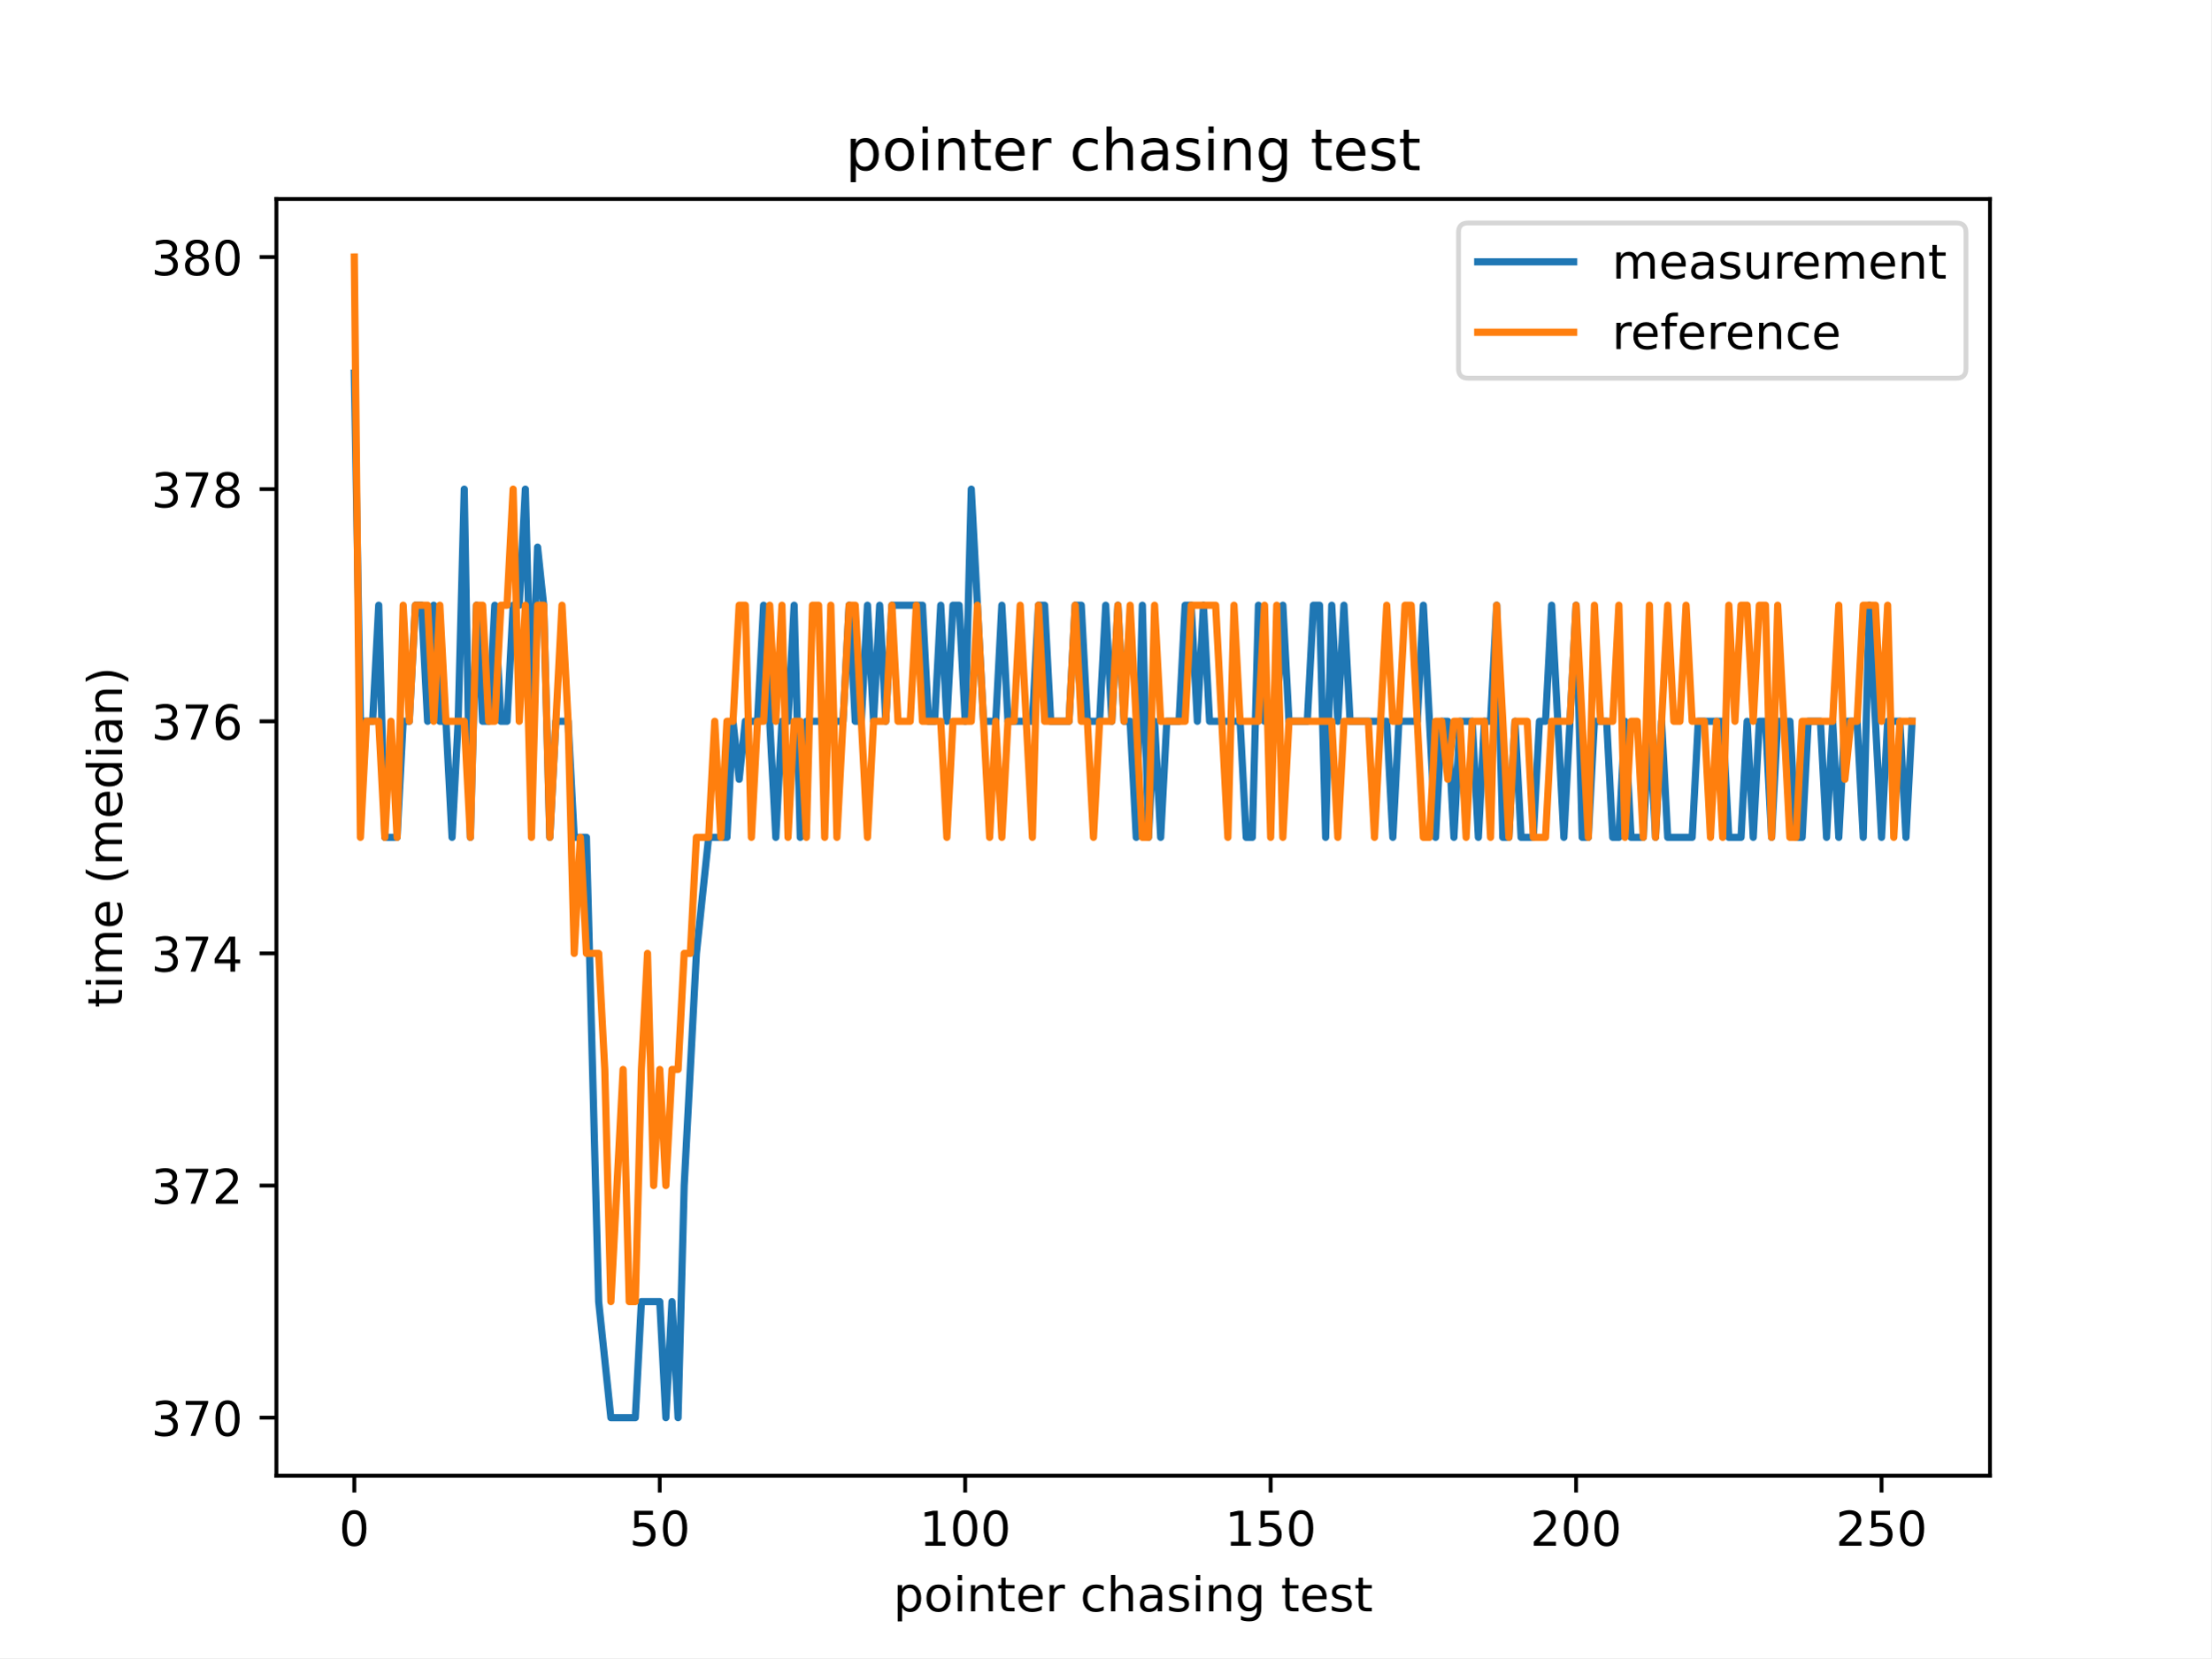
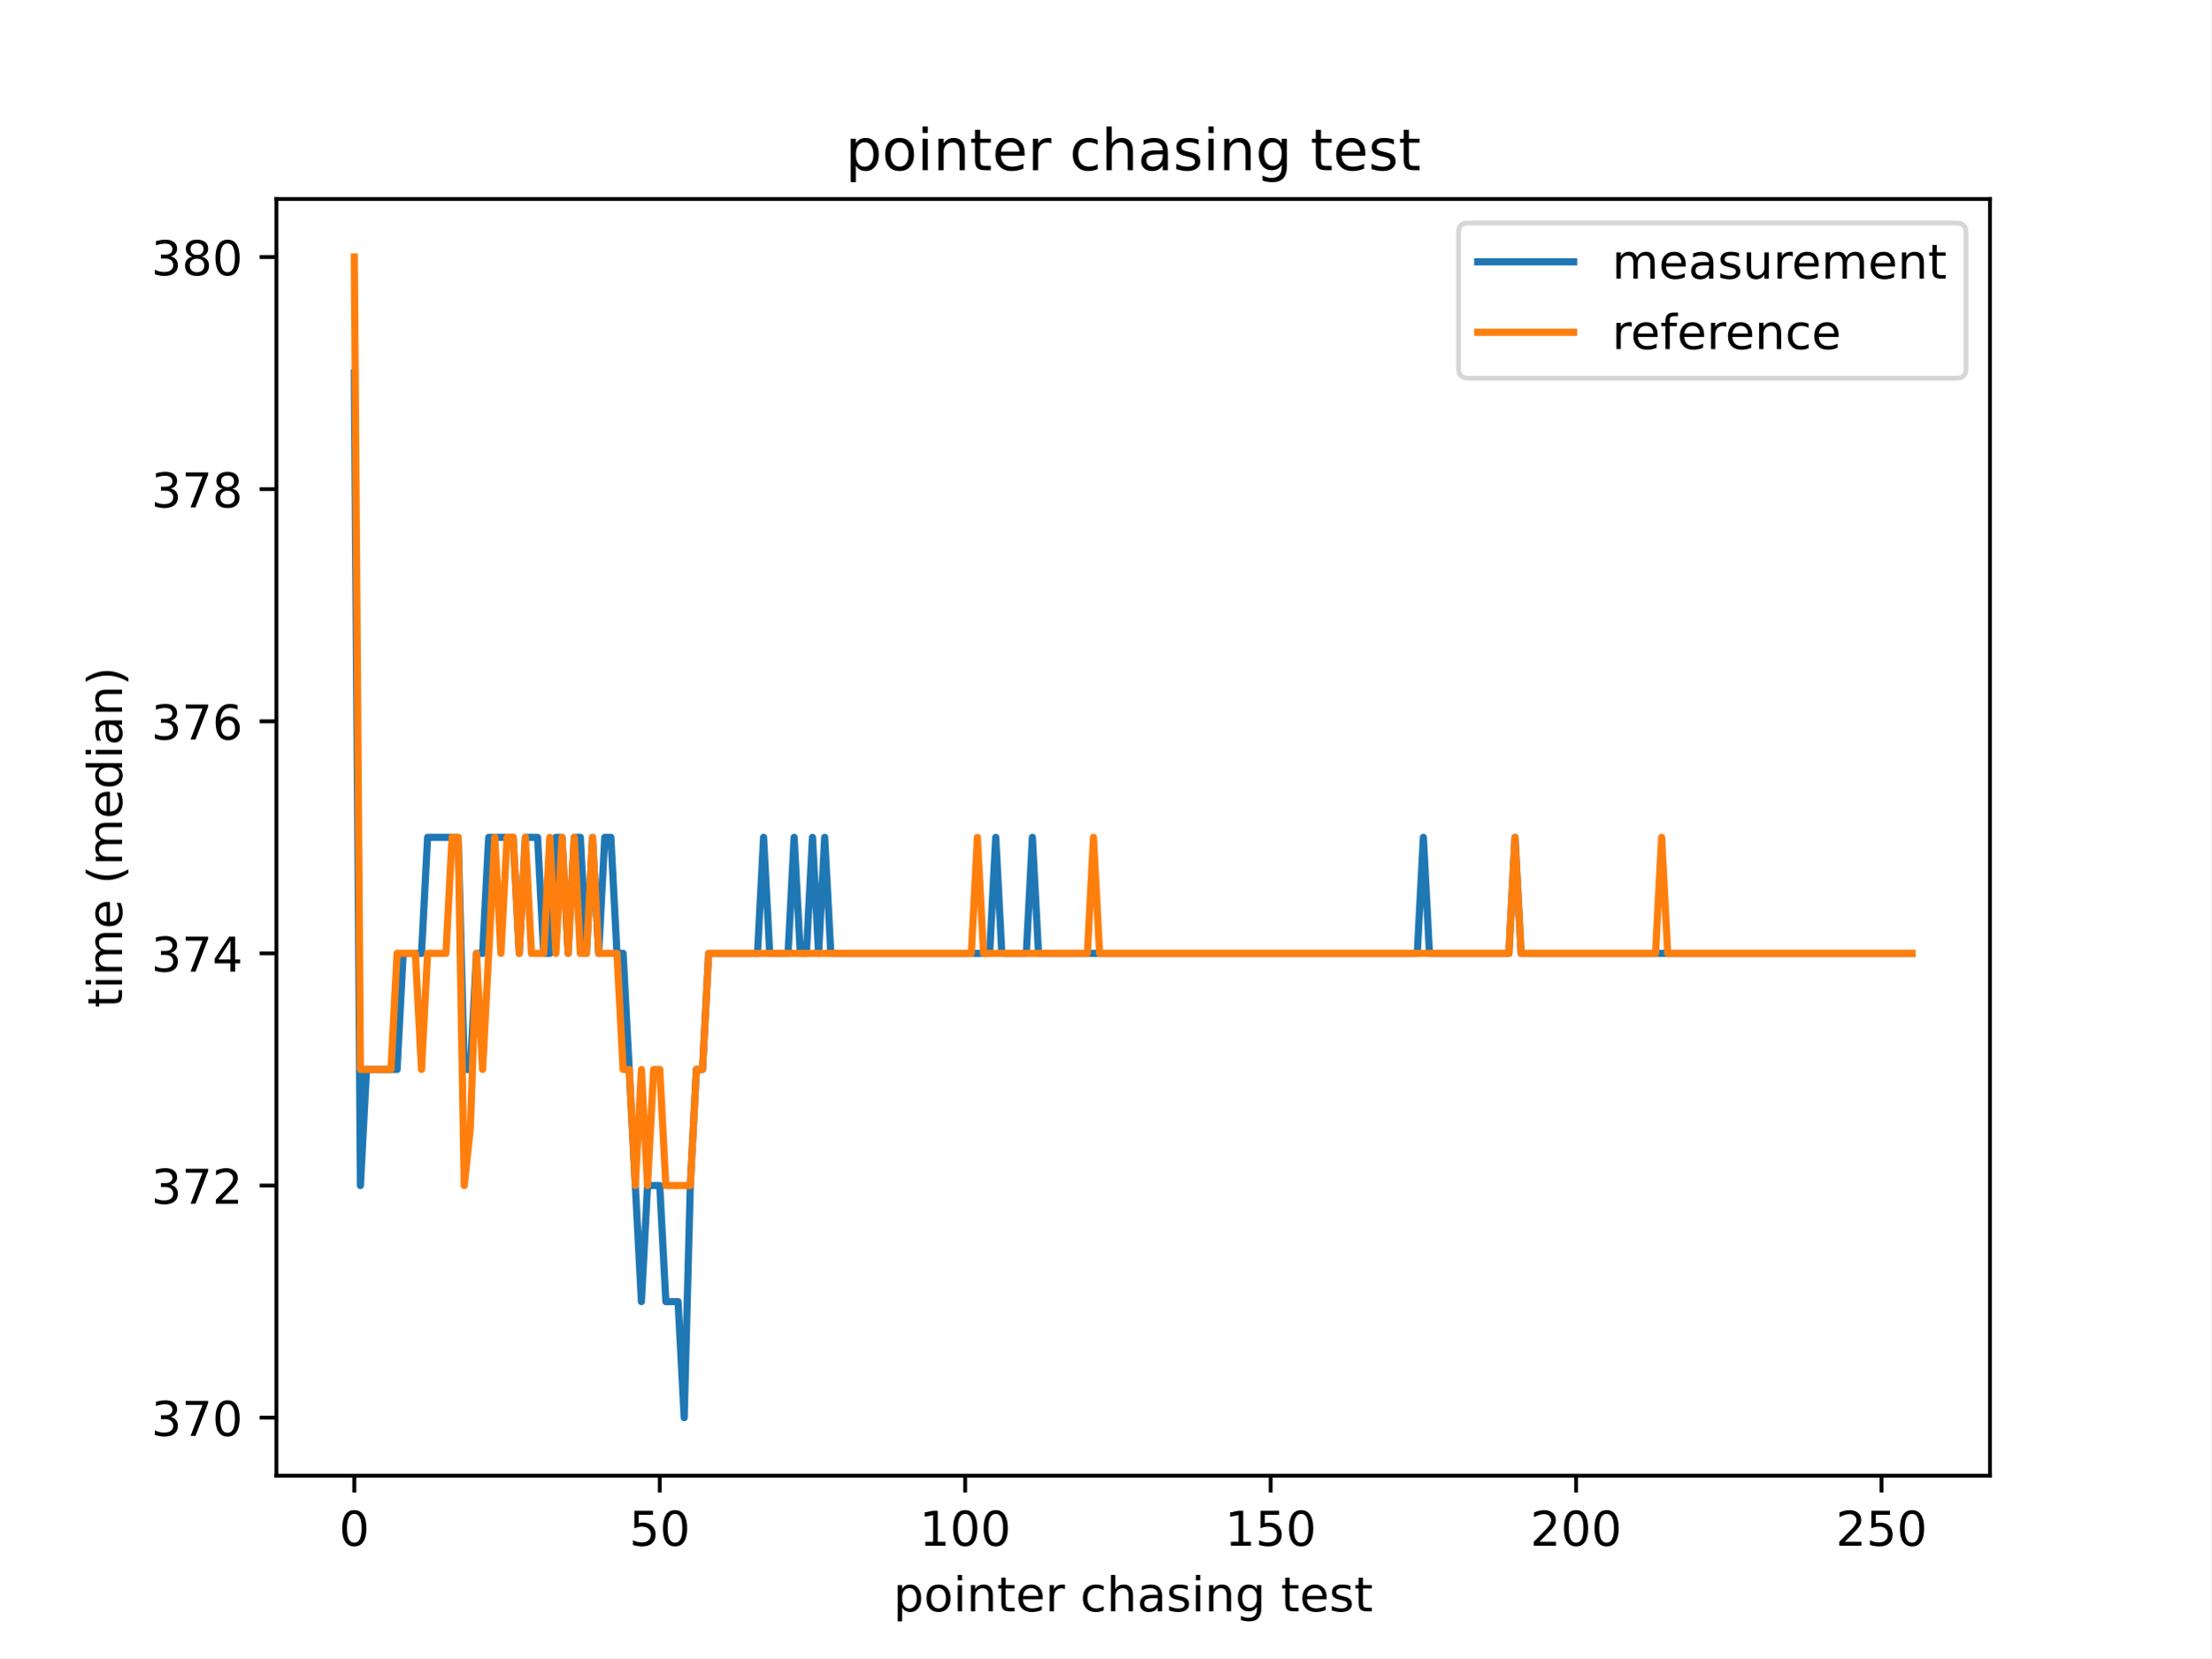
<svg xmlns="http://www.w3.org/2000/svg" xmlns:xlink="http://www.w3.org/1999/xlink" width="460.8pt" height="345.6pt" viewBox="0 0 460.8 345.6" version="1.1">
  <defs>
    <style type="text/css">*{stroke-linejoin: round; stroke-linecap: butt}</style>
  </defs>
  <g id="figure_1">
    <g id="patch_1">
      <path d="M 0 345.6  L 460.8 345.6  L 460.8 0  L 0 0  z " style="fill: #ffffff" />
    </g>
    <g id="axes_1">
      <g id="patch_2">
        <path d="M 57.6 307.584  L 414.72 307.584  L 414.72 41.472  L 57.6 41.472  z " style="fill: #ffffff" />
      </g>
      <g id="matplotlib.axis_1">
        <g id="xtick_1">
          <g id="line2d_1">
            <defs>
-               <path id="m8e07cf682b" d="M 0 0  L 0 3.5  " style="stroke: #000000; stroke-width: 0.8" />
-             </defs>
-             <g>
-               <use xlink:href="#m8e07cf682b" x="73.833" y="307.584" style="stroke: #000000; stroke-width: 0.8" />
+               <path id="m2a3d30740a" d="M 0 0  L 0 3.5  " style="stroke: #000000; stroke-width: 0.8" />
+             </defs>
+             <g>
+               <use xlink:href="#m2a3d30740a" x="73.833" y="307.584" style="stroke: #000000; stroke-width: 0.8" />
            </g>
          </g>
          <g id="text_1">
            <g transform="translate(70.65148 322.1824) scale(0.1 -0.1)">
              <defs>
                <path id="DejaVuSans-30" d="M 2034 4250  Q 1547 4250 1301 3770  Q 1056 3291 1056 2328  Q 1056 1369 1301 889  Q 1547 409 2034 409  Q 2525 409 2770 889  Q 3016 1369 3016 2328  Q 3016 3291 2770 3770  Q 2525 4250 2034 4250  z M 2034 4750  Q 2819 4750 3233 4129  Q 3647 3509 3647 2328  Q 3647 1150 3233 529  Q 2819 -91 2034 -91  Q 1250 -91 836 529  Q 422 1150 422 2328  Q 422 3509 836 4129  Q 1250 4750 2034 4750  z " transform="scale(0.015625)" />
              </defs>
              <use xlink:href="#DejaVuSans-30" />
            </g>
          </g>
        </g>
        <g id="xtick_2">
          <g id="line2d_2">
            <g>
-               <use xlink:href="#m8e07cf682b" x="137.49" y="307.584" style="stroke: #000000; stroke-width: 0.8" />
+               <use xlink:href="#m2a3d30740a" x="137.49" y="307.584" style="stroke: #000000; stroke-width: 0.8" />
            </g>
          </g>
          <g id="text_2">
            <g transform="translate(131.128 322.1824) scale(0.1 -0.1)">
              <defs>
                <path id="DejaVuSans-35" d="M 691 4666  L 3169 4666  L 3169 4134  L 1269 4134  L 1269 2991  Q 1406 3038 1543 3061  Q 1681 3084 1819 3084  Q 2600 3084 3056 2656  Q 3513 2228 3513 1497  Q 3513 744 3044 326  Q 2575 -91 1722 -91  Q 1428 -91 1123 -41  Q 819 9 494 109  L 494 744  Q 775 591 1075 516  Q 1375 441 1709 441  Q 2250 441 2565 725  Q 2881 1009 2881 1497  Q 2881 1984 2565 2268  Q 2250 2553 1709 2553  Q 1456 2553 1204 2497  Q 953 2441 691 2322  L 691 4666  z " transform="scale(0.015625)" />
              </defs>
              <use xlink:href="#DejaVuSans-35" />
              <use xlink:href="#DejaVuSans-30" x="63.623" />
            </g>
          </g>
        </g>
        <g id="xtick_3">
          <g id="line2d_3">
            <g>
-               <use xlink:href="#m8e07cf682b" x="201.148" y="307.584" style="stroke: #000000; stroke-width: 0.8" />
+               <use xlink:href="#m2a3d30740a" x="201.148" y="307.584" style="stroke: #000000; stroke-width: 0.8" />
            </g>
          </g>
          <g id="text_3">
            <g transform="translate(191.6045 322.1824) scale(0.1 -0.1)">
              <defs>
                <path id="DejaVuSans-31" d="M 794 531  L 1825 531  L 1825 4091  L 703 3866  L 703 4441  L 1819 4666  L 2450 4666  L 2450 531  L 3481 531  L 3481 0  L 794 0  L 794 531  z " transform="scale(0.015625)" />
              </defs>
              <use xlink:href="#DejaVuSans-31" />
              <use xlink:href="#DejaVuSans-30" x="63.623" />
              <use xlink:href="#DejaVuSans-30" x="127.246" />
            </g>
          </g>
        </g>
        <g id="xtick_4">
          <g id="line2d_4">
            <g>
-               <use xlink:href="#m8e07cf682b" x="264.806" y="307.584" style="stroke: #000000; stroke-width: 0.8" />
+               <use xlink:href="#m2a3d30740a" x="264.806" y="307.584" style="stroke: #000000; stroke-width: 0.8" />
            </g>
          </g>
          <g id="text_4">
            <g transform="translate(255.2622 322.1824) scale(0.1 -0.1)">
              <use xlink:href="#DejaVuSans-31" />
              <use xlink:href="#DejaVuSans-35" x="63.623" />
              <use xlink:href="#DejaVuSans-30" x="127.246" />
            </g>
          </g>
        </g>
        <g id="xtick_5">
          <g id="line2d_5">
            <g>
-               <use xlink:href="#m8e07cf682b" x="328.464" y="307.584" style="stroke: #000000; stroke-width: 0.8" />
+               <use xlink:href="#m2a3d30740a" x="328.464" y="307.584" style="stroke: #000000; stroke-width: 0.8" />
            </g>
          </g>
          <g id="text_5">
            <g transform="translate(318.92 322.1824) scale(0.1 -0.1)">
              <defs>
                <path id="DejaVuSans-32" d="M 1228 531  L 3431 531  L 3431 0  L 469 0  L 469 531  Q 828 903 1448 1529  Q 2069 2156 2228 2338  Q 2531 2678 2651 2914  Q 2772 3150 2772 3378  Q 2772 3750 2511 3984  Q 2250 4219 1831 4219  Q 1534 4219 1204 4116  Q 875 4013 500 3803  L 500 4441  Q 881 4594 1212 4672  Q 1544 4750 1819 4750  Q 2544 4750 2975 4387  Q 3406 4025 3406 3419  Q 3406 3131 3298 2873  Q 3191 2616 2906 2266  Q 2828 2175 2409 1742  Q 1991 1309 1228 531  z " transform="scale(0.015625)" />
              </defs>
              <use xlink:href="#DejaVuSans-32" />
              <use xlink:href="#DejaVuSans-30" x="63.623" />
              <use xlink:href="#DejaVuSans-30" x="127.246" />
            </g>
          </g>
        </g>
        <g id="xtick_6">
          <g id="line2d_6">
            <g>
-               <use xlink:href="#m8e07cf682b" x="392.121" y="307.584" style="stroke: #000000; stroke-width: 0.8" />
+               <use xlink:href="#m2a3d30740a" x="392.121" y="307.584" style="stroke: #000000; stroke-width: 0.8" />
            </g>
          </g>
          <g id="text_6">
            <g transform="translate(382.5777 322.1824) scale(0.1 -0.1)">
              <use xlink:href="#DejaVuSans-32" />
              <use xlink:href="#DejaVuSans-35" x="63.623" />
              <use xlink:href="#DejaVuSans-30" x="127.246" />
            </g>
          </g>
        </g>
        <g id="text_7">
          <g transform="translate(186.178 335.8606) scale(0.1 -0.1)">
            <defs>
              <path id="DejaVuSans-70" d="M 1159 525  L 1159 -1331  L 581 -1331  L 581 3500  L 1159 3500  L 1159 2969  Q 1341 3281 1617 3432  Q 1894 3584 2278 3584  Q 2916 3584 3314 3078  Q 3713 2572 3713 1747  Q 3713 922 3314 415  Q 2916 -91 2278 -91  Q 1894 -91 1617 61  Q 1341 213 1159 525  z M 3116 1747  Q 3116 2381 2855 2742  Q 2594 3103 2138 3103  Q 1681 3103 1420 2742  Q 1159 2381 1159 1747  Q 1159 1113 1420 752  Q 1681 391 2138 391  Q 2594 391 2855 752  Q 3116 1113 3116 1747  z " transform="scale(0.015625)" />
              <path id="DejaVuSans-6f" d="M 1959 3097  Q 1497 3097 1228 2736  Q 959 2375 959 1747  Q 959 1119 1226 758  Q 1494 397 1959 397  Q 2419 397 2687 759  Q 2956 1122 2956 1747  Q 2956 2369 2687 2733  Q 2419 3097 1959 3097  z M 1959 3584  Q 2709 3584 3137 3096  Q 3566 2609 3566 1747  Q 3566 888 3137 398  Q 2709 -91 1959 -91  Q 1206 -91 779 398  Q 353 888 353 1747  Q 353 2609 779 3096  Q 1206 3584 1959 3584  z " transform="scale(0.015625)" />
              <path id="DejaVuSans-69" d="M 603 3500  L 1178 3500  L 1178 0  L 603 0  L 603 3500  z M 603 4863  L 1178 4863  L 1178 4134  L 603 4134  L 603 4863  z " transform="scale(0.015625)" />
              <path id="DejaVuSans-6e" d="M 3513 2113  L 3513 0  L 2938 0  L 2938 2094  Q 2938 2591 2744 2837  Q 2550 3084 2163 3084  Q 1697 3084 1428 2787  Q 1159 2491 1159 1978  L 1159 0  L 581 0  L 581 3500  L 1159 3500  L 1159 2956  Q 1366 3272 1645 3428  Q 1925 3584 2291 3584  Q 2894 3584 3203 3211  Q 3513 2838 3513 2113  z " transform="scale(0.015625)" />
              <path id="DejaVuSans-74" d="M 1172 4494  L 1172 3500  L 2356 3500  L 2356 3053  L 1172 3053  L 1172 1153  Q 1172 725 1289 603  Q 1406 481 1766 481  L 2356 481  L 2356 0  L 1766 0  Q 1100 0 847 248  Q 594 497 594 1153  L 594 3053  L 172 3053  L 172 3500  L 594 3500  L 594 4494  L 1172 4494  z " transform="scale(0.015625)" />
              <path id="DejaVuSans-65" d="M 3597 1894  L 3597 1613  L 953 1613  Q 991 1019 1311 708  Q 1631 397 2203 397  Q 2534 397 2845 478  Q 3156 559 3463 722  L 3463 178  Q 3153 47 2828 -22  Q 2503 -91 2169 -91  Q 1331 -91 842 396  Q 353 884 353 1716  Q 353 2575 817 3079  Q 1281 3584 2069 3584  Q 2775 3584 3186 3129  Q 3597 2675 3597 1894  z M 3022 2063  Q 3016 2534 2758 2815  Q 2500 3097 2075 3097  Q 1594 3097 1305 2825  Q 1016 2553 972 2059  L 3022 2063  z " transform="scale(0.015625)" />
              <path id="DejaVuSans-72" d="M 2631 2963  Q 2534 3019 2420 3045  Q 2306 3072 2169 3072  Q 1681 3072 1420 2755  Q 1159 2438 1159 1844  L 1159 0  L 581 0  L 581 3500  L 1159 3500  L 1159 2956  Q 1341 3275 1631 3429  Q 1922 3584 2338 3584  Q 2397 3584 2469 3576  Q 2541 3569 2628 3553  L 2631 2963  z " transform="scale(0.015625)" />
              <path id="DejaVuSans-20" transform="scale(0.015625)" />
              <path id="DejaVuSans-63" d="M 3122 3366  L 3122 2828  Q 2878 2963 2633 3030  Q 2388 3097 2138 3097  Q 1578 3097 1268 2742  Q 959 2388 959 1747  Q 959 1106 1268 751  Q 1578 397 2138 397  Q 2388 397 2633 464  Q 2878 531 3122 666  L 3122 134  Q 2881 22 2623 -34  Q 2366 -91 2075 -91  Q 1284 -91 818 406  Q 353 903 353 1747  Q 353 2603 823 3093  Q 1294 3584 2113 3584  Q 2378 3584 2631 3529  Q 2884 3475 3122 3366  z " transform="scale(0.015625)" />
              <path id="DejaVuSans-68" d="M 3513 2113  L 3513 0  L 2938 0  L 2938 2094  Q 2938 2591 2744 2837  Q 2550 3084 2163 3084  Q 1697 3084 1428 2787  Q 1159 2491 1159 1978  L 1159 0  L 581 0  L 581 4863  L 1159 4863  L 1159 2956  Q 1366 3272 1645 3428  Q 1925 3584 2291 3584  Q 2894 3584 3203 3211  Q 3513 2838 3513 2113  z " transform="scale(0.015625)" />
              <path id="DejaVuSans-61" d="M 2194 1759  Q 1497 1759 1228 1600  Q 959 1441 959 1056  Q 959 750 1161 570  Q 1363 391 1709 391  Q 2188 391 2477 730  Q 2766 1069 2766 1631  L 2766 1759  L 2194 1759  z M 3341 1997  L 3341 0  L 2766 0  L 2766 531  Q 2569 213 2275 61  Q 1981 -91 1556 -91  Q 1019 -91 701 211  Q 384 513 384 1019  Q 384 1609 779 1909  Q 1175 2209 1959 2209  L 2766 2209  L 2766 2266  Q 2766 2663 2505 2880  Q 2244 3097 1772 3097  Q 1472 3097 1187 3025  Q 903 2953 641 2809  L 641 3341  Q 956 3463 1253 3523  Q 1550 3584 1831 3584  Q 2591 3584 2966 3190  Q 3341 2797 3341 1997  z " transform="scale(0.015625)" />
              <path id="DejaVuSans-73" d="M 2834 3397  L 2834 2853  Q 2591 2978 2328 3040  Q 2066 3103 1784 3103  Q 1356 3103 1142 2972  Q 928 2841 928 2578  Q 928 2378 1081 2264  Q 1234 2150 1697 2047  L 1894 2003  Q 2506 1872 2764 1633  Q 3022 1394 3022 966  Q 3022 478 2636 193  Q 2250 -91 1575 -91  Q 1294 -91 989 -36  Q 684 19 347 128  L 347 722  Q 666 556 975 473  Q 1284 391 1588 391  Q 1994 391 2212 530  Q 2431 669 2431 922  Q 2431 1156 2273 1281  Q 2116 1406 1581 1522  L 1381 1569  Q 847 1681 609 1914  Q 372 2147 372 2553  Q 372 3047 722 3315  Q 1072 3584 1716 3584  Q 2034 3584 2315 3537  Q 2597 3491 2834 3397  z " transform="scale(0.015625)" />
              <path id="DejaVuSans-67" d="M 2906 1791  Q 2906 2416 2648 2759  Q 2391 3103 1925 3103  Q 1463 3103 1205 2759  Q 947 2416 947 1791  Q 947 1169 1205 825  Q 1463 481 1925 481  Q 2391 481 2648 825  Q 2906 1169 2906 1791  z M 3481 434  Q 3481 -459 3084 -895  Q 2688 -1331 1869 -1331  Q 1566 -1331 1297 -1286  Q 1028 -1241 775 -1147  L 775 -588  Q 1028 -725 1275 -790  Q 1522 -856 1778 -856  Q 2344 -856 2625 -561  Q 2906 -266 2906 331  L 2906 616  Q 2728 306 2450 153  Q 2172 0 1784 0  Q 1141 0 747 490  Q 353 981 353 1791  Q 353 2603 747 3093  Q 1141 3584 1784 3584  Q 2172 3584 2450 3431  Q 2728 3278 2906 2969  L 2906 3500  L 3481 3500  L 3481 434  z " transform="scale(0.015625)" />
            </defs>
            <use xlink:href="#DejaVuSans-70" />
            <use xlink:href="#DejaVuSans-6f" x="63.477" />
            <use xlink:href="#DejaVuSans-69" x="124.658" />
            <use xlink:href="#DejaVuSans-6e" x="152.441" />
            <use xlink:href="#DejaVuSans-74" x="215.82" />
            <use xlink:href="#DejaVuSans-65" x="255.029" />
            <use xlink:href="#DejaVuSans-72" x="316.553" />
            <use xlink:href="#DejaVuSans-20" x="357.666" />
            <use xlink:href="#DejaVuSans-63" x="389.453" />
            <use xlink:href="#DejaVuSans-68" x="444.434" />
            <use xlink:href="#DejaVuSans-61" x="507.812" />
            <use xlink:href="#DejaVuSans-73" x="569.092" />
            <use xlink:href="#DejaVuSans-69" x="621.191" />
            <use xlink:href="#DejaVuSans-6e" x="648.975" />
            <use xlink:href="#DejaVuSans-67" x="712.354" />
            <use xlink:href="#DejaVuSans-20" x="775.83" />
            <use xlink:href="#DejaVuSans-74" x="807.617" />
            <use xlink:href="#DejaVuSans-65" x="846.826" />
            <use xlink:href="#DejaVuSans-73" x="908.35" />
            <use xlink:href="#DejaVuSans-74" x="960.449" />
          </g>
        </g>
      </g>
      <g id="matplotlib.axis_2">
        <g id="ytick_1">
          <g id="line2d_7">
            <defs>
-               <path id="m6e3d4c412b" d="M 0 0  L -3.5 0  " style="stroke: #000000; stroke-width: 0.8" />
-             </defs>
-             <g>
-               <use xlink:href="#m6e3d4c412b" x="57.6" y="295.488" style="stroke: #000000; stroke-width: 0.8" />
+               <path id="md448e59872" d="M 0 0  L -3.5 0  " style="stroke: #000000; stroke-width: 0.8" />
+             </defs>
+             <g>
+               <use xlink:href="#md448e59872" x="57.6" y="295.488" style="stroke: #000000; stroke-width: 0.8" />
            </g>
          </g>
          <g id="text_8">
            <g transform="translate(31.5125 299.2872) scale(0.1 -0.1)">
              <defs>
                <path id="DejaVuSans-33" d="M 2597 2516  Q 3050 2419 3304 2112  Q 3559 1806 3559 1356  Q 3559 666 3084 287  Q 2609 -91 1734 -91  Q 1441 -91 1130 -33  Q 819 25 488 141  L 488 750  Q 750 597 1062 519  Q 1375 441 1716 441  Q 2309 441 2620 675  Q 2931 909 2931 1356  Q 2931 1769 2642 2001  Q 2353 2234 1838 2234  L 1294 2234  L 1294 2753  L 1863 2753  Q 2328 2753 2575 2939  Q 2822 3125 2822 3475  Q 2822 3834 2567 4026  Q 2313 4219 1838 4219  Q 1578 4219 1281 4162  Q 984 4106 628 3988  L 628 4550  Q 988 4650 1302 4700  Q 1616 4750 1894 4750  Q 2613 4750 3031 4423  Q 3450 4097 3450 3541  Q 3450 3153 3228 2886  Q 3006 2619 2597 2516  z " transform="scale(0.015625)" />
                <path id="DejaVuSans-37" d="M 525 4666  L 3525 4666  L 3525 4397  L 1831 0  L 1172 0  L 2766 4134  L 525 4134  L 525 4666  z " transform="scale(0.015625)" />
              </defs>
              <use xlink:href="#DejaVuSans-33" />
              <use xlink:href="#DejaVuSans-37" x="63.623" />
              <use xlink:href="#DejaVuSans-30" x="127.246" />
            </g>
          </g>
        </g>
        <g id="ytick_2">
          <g id="line2d_8">
            <g>
-               <use xlink:href="#m6e3d4c412b" x="57.6" y="247.104" style="stroke: #000000; stroke-width: 0.8" />
+               <use xlink:href="#md448e59872" x="57.6" y="247.104" style="stroke: #000000; stroke-width: 0.8" />
            </g>
          </g>
          <g id="text_9">
            <g transform="translate(31.5125 250.9032) scale(0.1 -0.1)">
              <use xlink:href="#DejaVuSans-33" />
              <use xlink:href="#DejaVuSans-37" x="63.623" />
              <use xlink:href="#DejaVuSans-32" x="127.246" />
            </g>
          </g>
        </g>
        <g id="ytick_3">
          <g id="line2d_9">
            <g>
-               <use xlink:href="#m6e3d4c412b" x="57.6" y="198.72" style="stroke: #000000; stroke-width: 0.8" />
+               <use xlink:href="#md448e59872" x="57.6" y="198.72" style="stroke: #000000; stroke-width: 0.8" />
            </g>
          </g>
          <g id="text_10">
            <g transform="translate(31.5125 202.5192) scale(0.1 -0.1)">
              <defs>
                <path id="DejaVuSans-34" d="M 2419 4116  L 825 1625  L 2419 1625  L 2419 4116  z M 2253 4666  L 3047 4666  L 3047 1625  L 3713 1625  L 3713 1100  L 3047 1100  L 3047 0  L 2419 0  L 2419 1100  L 313 1100  L 313 1709  L 2253 4666  z " transform="scale(0.015625)" />
              </defs>
              <use xlink:href="#DejaVuSans-33" />
              <use xlink:href="#DejaVuSans-37" x="63.623" />
              <use xlink:href="#DejaVuSans-34" x="127.246" />
            </g>
          </g>
        </g>
        <g id="ytick_4">
          <g id="line2d_10">
            <g>
-               <use xlink:href="#m6e3d4c412b" x="57.6" y="150.336" style="stroke: #000000; stroke-width: 0.8" />
+               <use xlink:href="#md448e59872" x="57.6" y="150.336" style="stroke: #000000; stroke-width: 0.8" />
            </g>
          </g>
          <g id="text_11">
            <g transform="translate(31.5125 154.1352) scale(0.1 -0.1)">
              <defs>
                <path id="DejaVuSans-36" d="M 2113 2584  Q 1688 2584 1439 2293  Q 1191 2003 1191 1497  Q 1191 994 1439 701  Q 1688 409 2113 409  Q 2538 409 2786 701  Q 3034 994 3034 1497  Q 3034 2003 2786 2293  Q 2538 2584 2113 2584  z M 3366 4563  L 3366 3988  Q 3128 4100 2886 4159  Q 2644 4219 2406 4219  Q 1781 4219 1451 3797  Q 1122 3375 1075 2522  Q 1259 2794 1537 2939  Q 1816 3084 2150 3084  Q 2853 3084 3261 2657  Q 3669 2231 3669 1497  Q 3669 778 3244 343  Q 2819 -91 2113 -91  Q 1303 -91 875 529  Q 447 1150 447 2328  Q 447 3434 972 4092  Q 1497 4750 2381 4750  Q 2619 4750 2861 4703  Q 3103 4656 3366 4563  z " transform="scale(0.015625)" />
              </defs>
              <use xlink:href="#DejaVuSans-33" />
              <use xlink:href="#DejaVuSans-37" x="63.623" />
              <use xlink:href="#DejaVuSans-36" x="127.246" />
            </g>
          </g>
        </g>
        <g id="ytick_5">
          <g id="line2d_11">
            <g>
-               <use xlink:href="#m6e3d4c412b" x="57.6" y="101.952" style="stroke: #000000; stroke-width: 0.8" />
+               <use xlink:href="#md448e59872" x="57.6" y="101.952" style="stroke: #000000; stroke-width: 0.8" />
            </g>
          </g>
          <g id="text_12">
            <g transform="translate(31.5125 105.7512) scale(0.1 -0.1)">
              <defs>
                <path id="DejaVuSans-38" d="M 2034 2216  Q 1584 2216 1326 1975  Q 1069 1734 1069 1313  Q 1069 891 1326 650  Q 1584 409 2034 409  Q 2484 409 2743 651  Q 3003 894 3003 1313  Q 3003 1734 2745 1975  Q 2488 2216 2034 2216  z M 1403 2484  Q 997 2584 770 2862  Q 544 3141 544 3541  Q 544 4100 942 4425  Q 1341 4750 2034 4750  Q 2731 4750 3128 4425  Q 3525 4100 3525 3541  Q 3525 3141 3298 2862  Q 3072 2584 2669 2484  Q 3125 2378 3379 2068  Q 3634 1759 3634 1313  Q 3634 634 3220 271  Q 2806 -91 2034 -91  Q 1263 -91 848 271  Q 434 634 434 1313  Q 434 1759 690 2068  Q 947 2378 1403 2484  z M 1172 3481  Q 1172 3119 1398 2916  Q 1625 2713 2034 2713  Q 2441 2713 2670 2916  Q 2900 3119 2900 3481  Q 2900 3844 2670 4047  Q 2441 4250 2034 4250  Q 1625 4250 1398 4047  Q 1172 3844 1172 3481  z " transform="scale(0.015625)" />
              </defs>
              <use xlink:href="#DejaVuSans-33" />
              <use xlink:href="#DejaVuSans-37" x="63.623" />
              <use xlink:href="#DejaVuSans-38" x="127.246" />
            </g>
          </g>
        </g>
        <g id="ytick_6">
          <g id="line2d_12">
            <g>
-               <use xlink:href="#m6e3d4c412b" x="57.6" y="53.568" style="stroke: #000000; stroke-width: 0.8" />
+               <use xlink:href="#md448e59872" x="57.6" y="53.568" style="stroke: #000000; stroke-width: 0.8" />
            </g>
          </g>
          <g id="text_13">
            <g transform="translate(31.5125 57.36722) scale(0.1 -0.1)">
              <use xlink:href="#DejaVuSans-33" />
              <use xlink:href="#DejaVuSans-38" x="63.623" />
              <use xlink:href="#DejaVuSans-30" x="127.246" />
            </g>
          </g>
        </g>
        <g id="text_14">
          <g transform="translate(25.43281 210.0577) rotate(-90) scale(0.1 -0.1)">
            <defs>
              <path id="DejaVuSans-6d" d="M 3328 2828  Q 3544 3216 3844 3400  Q 4144 3584 4550 3584  Q 5097 3584 5394 3201  Q 5691 2819 5691 2113  L 5691 0  L 5113 0  L 5113 2094  Q 5113 2597 4934 2840  Q 4756 3084 4391 3084  Q 3944 3084 3684 2787  Q 3425 2491 3425 1978  L 3425 0  L 2847 0  L 2847 2094  Q 2847 2600 2669 2842  Q 2491 3084 2119 3084  Q 1678 3084 1418 2786  Q 1159 2488 1159 1978  L 1159 0  L 581 0  L 581 3500  L 1159 3500  L 1159 2956  Q 1356 3278 1631 3431  Q 1906 3584 2284 3584  Q 2666 3584 2933 3390  Q 3200 3197 3328 2828  z " transform="scale(0.015625)" />
              <path id="DejaVuSans-28" d="M 1984 4856  Q 1566 4138 1362 3434  Q 1159 2731 1159 2009  Q 1159 1288 1364 580  Q 1569 -128 1984 -844  L 1484 -844  Q 1016 -109 783 600  Q 550 1309 550 2009  Q 550 2706 781 3412  Q 1013 4119 1484 4856  L 1984 4856  z " transform="scale(0.015625)" />
              <path id="DejaVuSans-64" d="M 2906 2969  L 2906 4863  L 3481 4863  L 3481 0  L 2906 0  L 2906 525  Q 2725 213 2448 61  Q 2172 -91 1784 -91  Q 1150 -91 751 415  Q 353 922 353 1747  Q 353 2572 751 3078  Q 1150 3584 1784 3584  Q 2172 3584 2448 3432  Q 2725 3281 2906 2969  z M 947 1747  Q 947 1113 1208 752  Q 1469 391 1925 391  Q 2381 391 2643 752  Q 2906 1113 2906 1747  Q 2906 2381 2643 2742  Q 2381 3103 1925 3103  Q 1469 3103 1208 2742  Q 947 2381 947 1747  z " transform="scale(0.015625)" />
              <path id="DejaVuSans-29" d="M 513 4856  L 1013 4856  Q 1481 4119 1714 3412  Q 1947 2706 1947 2009  Q 1947 1309 1714 600  Q 1481 -109 1013 -844  L 513 -844  Q 928 -128 1133 580  Q 1338 1288 1338 2009  Q 1338 2731 1133 3434  Q 928 4138 513 4856  z " transform="scale(0.015625)" />
            </defs>
            <use xlink:href="#DejaVuSans-74" />
            <use xlink:href="#DejaVuSans-69" x="39.209" />
            <use xlink:href="#DejaVuSans-6d" x="66.992" />
            <use xlink:href="#DejaVuSans-65" x="164.404" />
            <use xlink:href="#DejaVuSans-20" x="225.928" />
            <use xlink:href="#DejaVuSans-28" x="257.715" />
            <use xlink:href="#DejaVuSans-6d" x="296.729" />
            <use xlink:href="#DejaVuSans-65" x="394.141" />
            <use xlink:href="#DejaVuSans-64" x="455.664" />
            <use xlink:href="#DejaVuSans-69" x="519.141" />
            <use xlink:href="#DejaVuSans-61" x="546.924" />
            <use xlink:href="#DejaVuSans-6e" x="608.203" />
            <use xlink:href="#DejaVuSans-29" x="671.582" />
          </g>
        </g>
      </g>
      <g id="line2d_13">
-         <path d="M 73.833 77.76  L 75.106 150.336  L 77.652 150.336  L 78.925 126.144  L 80.199 174.528  L 82.745 174.528  L 84.018 150.336  L 85.291 150.336  L 86.564 126.144  L 87.837 126.144  L 89.111 150.336  L 90.384 126.144  L 91.657 150.336  L 92.93 150.336  L 94.203 174.528  L 95.476 150.336  L 96.75 101.952  L 98.023 174.528  L 99.296 126.144  L 100.569 150.336  L 101.842 150.336  L 103.115 126.144  L 104.388 150.336  L 105.662 150.336  L 106.935 126.144  L 108.208 126.144  L 109.481 101.952  L 110.754 150.336  L 112.027 114.048  L 113.301 126.144  L 114.574 174.528  L 115.847 150.336  L 118.393 150.336  L 119.666 174.528  L 122.213 174.528  L 124.759 271.296  L 127.305 295.488  L 132.398 295.488  L 133.671 271.296  L 137.49 271.296  L 138.764 295.488  L 140.037 271.296  L 141.31 295.488  L 142.583 247.104  L 145.129 198.72  L 147.676 174.528  L 151.495 174.528  L 152.768 150.336  L 154.041 162.432  L 155.315 150.336  L 157.861 150.336  L 159.134 126.144  L 161.68 174.528  L 162.954 150.336  L 164.227 150.336  L 165.5 126.144  L 166.773 174.528  L 168.046 150.336  L 175.685 150.336  L 176.958 126.144  L 178.231 150.336  L 179.505 150.336  L 180.778 126.144  L 182.051 150.336  L 183.324 126.144  L 184.597 150.336  L 185.87 126.144  L 192.236 126.144  L 193.509 150.336  L 194.782 150.336  L 196.056 126.144  L 197.329 150.336  L 198.602 126.144  L 199.875 126.144  L 201.148 150.336  L 202.421 101.952  L 204.968 150.336  L 207.514 150.336  L 208.787 126.144  L 210.06 150.336  L 215.153 150.336  L 216.426 126.144  L 217.699 126.144  L 218.972 150.336  L 222.792 150.336  L 224.065 126.144  L 225.338 126.144  L 226.611 150.336  L 229.158 150.336  L 230.431 126.144  L 231.704 150.336  L 232.977 126.144  L 234.25 150.336  L 235.523 150.336  L 236.797 174.528  L 238.07 126.144  L 239.343 174.528  L 240.616 150.336  L 241.889 174.528  L 243.162 150.336  L 245.709 150.336  L 246.982 126.144  L 248.255 126.144  L 249.528 150.336  L 250.801 126.144  L 252.074 150.336  L 258.44 150.336  L 259.713 174.528  L 260.987 174.528  L 262.26 126.144  L 263.533 150.336  L 266.079 150.336  L 267.352 126.144  L 268.625 150.336  L 272.445 150.336  L 273.718 126.144  L 274.991 126.144  L 276.264 174.528  L 277.538 126.144  L 278.811 150.336  L 280.084 126.144  L 281.357 150.336  L 288.996 150.336  L 290.269 174.528  L 291.542 150.336  L 295.362 150.336  L 296.635 126.144  L 299.181 174.528  L 300.454 150.336  L 301.727 150.336  L 303.001 174.528  L 304.274 150.336  L 306.82 150.336  L 308.093 174.528  L 309.366 150.336  L 310.64 150.336  L 311.913 126.144  L 313.186 174.528  L 314.459 174.528  L 315.732 150.336  L 317.005 174.528  L 319.552 174.528  L 320.825 150.336  L 322.098 150.336  L 323.371 126.144  L 325.917 174.528  L 328.464 126.144  L 329.737 174.528  L 331.01 174.528  L 332.283 150.336  L 334.83 150.336  L 336.103 174.528  L 337.376 174.528  L 338.649 150.336  L 339.922 174.528  L 342.468 174.528  L 343.742 150.336  L 345.015 174.528  L 346.288 150.336  L 347.561 174.528  L 352.654 174.528  L 353.927 150.336  L 359.019 150.336  L 360.293 174.528  L 362.839 174.528  L 364.112 150.336  L 365.385 174.528  L 366.658 150.336  L 367.932 150.336  L 369.205 174.528  L 370.478 150.336  L 373.024 150.336  L 374.297 174.528  L 375.57 174.528  L 376.844 150.336  L 379.39 150.336  L 380.663 174.528  L 381.936 150.336  L 383.209 174.528  L 384.483 150.336  L 387.029 150.336  L 388.302 174.528  L 389.575 126.144  L 392.121 174.528  L 393.395 150.336  L 395.941 150.336  L 397.214 174.528  L 398.487 150.336  L 398.487 150.336  " clip-path="url(#p2306c3f57d)" style="fill: none; stroke: #1f77b4; stroke-width: 1.5; stroke-linecap: square" />
+         <path d="M 73.833 77.76  L 75.106 247.104  L 76.379 222.912  L 82.745 222.912  L 84.018 198.72  L 87.837 198.72  L 89.111 174.528  L 95.476 174.528  L 96.75 222.912  L 98.023 222.912  L 99.296 198.72  L 100.569 198.72  L 101.842 174.528  L 106.935 174.528  L 108.208 198.72  L 109.481 174.528  L 112.027 174.528  L 113.301 198.72  L 114.574 198.72  L 115.847 174.528  L 117.12 174.528  L 118.393 198.72  L 119.666 174.528  L 120.939 174.528  L 122.213 198.72  L 123.486 174.528  L 124.759 198.72  L 126.032 174.528  L 127.305 174.528  L 128.578 198.72  L 129.852 198.72  L 133.671 271.296  L 134.944 247.104  L 137.49 247.104  L 138.764 271.296  L 141.31 271.296  L 142.583 295.488  L 143.856 247.104  L 145.129 222.912  L 146.403 222.912  L 147.676 198.72  L 157.861 198.72  L 159.134 174.528  L 160.407 198.72  L 164.227 198.72  L 165.5 174.528  L 166.773 198.72  L 168.046 198.72  L 169.319 174.528  L 170.593 198.72  L 171.866 174.528  L 173.139 198.72  L 206.241 198.72  L 207.514 174.528  L 208.787 198.72  L 213.88 198.72  L 215.153 174.528  L 216.426 198.72  L 295.362 198.72  L 296.635 174.528  L 297.908 198.72  L 314.459 198.72  L 315.732 174.528  L 317.005 198.72  L 398.487 198.72  L 398.487 198.72  " clip-path="url(#p94b92a9869)" style="fill: none; stroke: #1f77b4; stroke-width: 1.5; stroke-linecap: square" />
      </g>
      <g id="line2d_14">
-         <path d="M 73.833 53.568  L 75.106 174.528  L 76.379 150.336  L 78.925 150.336  L 80.199 174.528  L 81.472 150.336  L 82.745 174.528  L 84.018 126.144  L 85.291 150.336  L 86.564 126.144  L 89.111 126.144  L 90.384 150.336  L 91.657 126.144  L 92.93 150.336  L 96.75 150.336  L 98.023 174.528  L 99.296 126.144  L 100.569 126.144  L 101.842 150.336  L 103.115 150.336  L 104.388 126.144  L 105.662 126.144  L 106.935 101.952  L 108.208 150.336  L 109.481 126.144  L 110.754 174.528  L 112.027 126.144  L 113.301 126.144  L 114.574 174.528  L 117.12 126.144  L 118.393 150.336  L 119.666 198.72  L 120.939 174.528  L 122.213 198.72  L 124.759 198.72  L 126.032 222.912  L 127.305 271.296  L 129.852 222.912  L 131.125 271.296  L 132.398 271.296  L 133.671 222.912  L 134.944 198.72  L 136.217 247.104  L 137.49 222.912  L 138.764 247.104  L 140.037 222.912  L 141.31 222.912  L 142.583 198.72  L 143.856 198.72  L 145.129 174.528  L 147.676 174.528  L 148.949 150.336  L 150.222 174.528  L 151.495 150.336  L 152.768 150.336  L 154.041 126.144  L 155.315 126.144  L 156.588 174.528  L 157.861 150.336  L 159.134 150.336  L 160.407 126.144  L 161.68 150.336  L 162.954 126.144  L 164.227 174.528  L 165.5 150.336  L 166.773 150.336  L 168.046 174.528  L 169.319 126.144  L 170.593 126.144  L 171.866 174.528  L 173.139 126.144  L 174.412 174.528  L 176.958 126.144  L 178.231 126.144  L 180.778 174.528  L 182.051 150.336  L 184.597 150.336  L 185.87 126.144  L 187.144 150.336  L 189.69 150.336  L 190.963 126.144  L 192.236 150.336  L 196.056 150.336  L 197.329 174.528  L 198.602 150.336  L 202.421 150.336  L 203.695 126.144  L 206.241 174.528  L 207.514 150.336  L 208.787 174.528  L 210.06 150.336  L 211.333 150.336  L 212.607 126.144  L 215.153 174.528  L 216.426 126.144  L 217.699 150.336  L 222.792 150.336  L 224.065 126.144  L 225.338 150.336  L 226.611 150.336  L 227.884 174.528  L 229.158 150.336  L 231.704 150.336  L 232.977 126.144  L 234.25 150.336  L 235.523 126.144  L 238.07 174.528  L 239.343 174.528  L 240.616 126.144  L 241.889 150.336  L 246.982 150.336  L 248.255 126.144  L 253.348 126.144  L 255.894 174.528  L 257.167 126.144  L 258.44 150.336  L 262.26 150.336  L 263.533 126.144  L 264.806 174.528  L 266.079 126.144  L 267.352 174.528  L 268.625 150.336  L 277.538 150.336  L 278.811 174.528  L 280.084 150.336  L 285.176 150.336  L 286.45 174.528  L 288.996 126.144  L 290.269 150.336  L 291.542 150.336  L 292.815 126.144  L 294.089 126.144  L 296.635 174.528  L 297.908 174.528  L 299.181 150.336  L 300.454 150.336  L 301.727 162.432  L 303.001 150.336  L 304.274 150.336  L 305.547 174.528  L 306.82 150.336  L 309.366 150.336  L 310.64 174.528  L 311.913 126.144  L 314.459 174.528  L 315.732 150.336  L 318.279 150.336  L 319.552 174.528  L 322.098 174.528  L 323.371 150.336  L 327.191 150.336  L 328.464 126.144  L 331.01 174.528  L 332.283 126.144  L 333.556 150.336  L 336.103 150.336  L 337.376 126.144  L 338.649 174.528  L 339.922 150.336  L 341.195 150.336  L 342.468 174.528  L 343.742 126.144  L 345.015 174.528  L 347.561 126.144  L 348.834 150.336  L 350.107 150.336  L 351.381 126.144  L 352.654 150.336  L 355.2 150.336  L 356.473 174.528  L 357.746 150.336  L 359.019 174.528  L 360.293 126.144  L 361.566 150.336  L 362.839 126.144  L 364.112 126.144  L 365.385 150.336  L 366.658 126.144  L 367.932 126.144  L 369.205 174.528  L 370.478 126.144  L 373.024 174.528  L 374.297 174.528  L 375.57 150.336  L 381.936 150.336  L 383.209 126.144  L 384.483 162.432  L 385.756 150.336  L 387.029 150.336  L 388.302 126.144  L 390.848 126.144  L 392.121 150.336  L 393.395 126.144  L 394.668 174.528  L 395.941 150.336  L 398.487 150.336  L 398.487 150.336  " clip-path="url(#p2306c3f57d)" style="fill: none; stroke: #ff7f0e; stroke-width: 1.5; stroke-linecap: square" />
+         <path d="M 73.833 53.568  L 75.106 222.912  L 81.472 222.912  L 82.745 198.72  L 86.564 198.72  L 87.837 222.912  L 89.111 198.72  L 92.93 198.72  L 94.203 174.528  L 95.476 174.528  L 96.75 247.104  L 98.023 235.008  L 99.296 198.72  L 100.569 222.912  L 103.115 174.528  L 104.388 198.72  L 105.662 174.528  L 106.935 174.528  L 108.208 198.72  L 109.481 174.528  L 110.754 198.72  L 113.301 198.72  L 114.574 174.528  L 115.847 198.72  L 117.12 174.528  L 118.393 198.72  L 119.666 174.528  L 120.939 198.72  L 122.213 198.72  L 123.486 174.528  L 124.759 198.72  L 128.578 198.72  L 129.852 222.912  L 131.125 222.912  L 132.398 247.104  L 133.671 222.912  L 134.944 247.104  L 136.217 222.912  L 137.49 222.912  L 138.764 247.104  L 143.856 247.104  L 145.129 222.912  L 146.403 222.912  L 147.676 198.72  L 202.421 198.72  L 203.695 174.528  L 204.968 198.72  L 226.611 198.72  L 227.884 174.528  L 229.158 198.72  L 314.459 198.72  L 315.732 174.528  L 317.005 198.72  L 345.015 198.72  L 346.288 174.528  L 347.561 198.72  L 398.487 198.72  L 398.487 198.72  " clip-path="url(#p94b92a9869)" style="fill: none; stroke: #ff7f0e; stroke-width: 1.5; stroke-linecap: square" />
      </g>
      <g id="patch_3">
        <path d="M 57.6 307.584  L 57.6 41.472  " style="fill: none; stroke: #000000; stroke-width: 0.8; stroke-linejoin: miter; stroke-linecap: square" />
      </g>
      <g id="patch_4">
        <path d="M 414.72 307.584  L 414.72 41.472  " style="fill: none; stroke: #000000; stroke-width: 0.8; stroke-linejoin: miter; stroke-linecap: square" />
      </g>
      <g id="patch_5">
        <path d="M 57.6 307.584  L 414.72 307.584  " style="fill: none; stroke: #000000; stroke-width: 0.8; stroke-linejoin: miter; stroke-linecap: square" />
      </g>
      <g id="patch_6">
        <path d="M 57.6 41.472  L 414.72 41.472  " style="fill: none; stroke: #000000; stroke-width: 0.8; stroke-linejoin: miter; stroke-linecap: square" />
      </g>
      <g id="text_15">
        <g transform="translate(176.1816 35.472) scale(0.12 -0.12)">
          <use xlink:href="#DejaVuSans-70" />
          <use xlink:href="#DejaVuSans-6f" x="63.477" />
          <use xlink:href="#DejaVuSans-69" x="124.658" />
          <use xlink:href="#DejaVuSans-6e" x="152.441" />
          <use xlink:href="#DejaVuSans-74" x="215.82" />
          <use xlink:href="#DejaVuSans-65" x="255.029" />
          <use xlink:href="#DejaVuSans-72" x="316.553" />
          <use xlink:href="#DejaVuSans-20" x="357.666" />
          <use xlink:href="#DejaVuSans-63" x="389.453" />
          <use xlink:href="#DejaVuSans-68" x="444.434" />
          <use xlink:href="#DejaVuSans-61" x="507.812" />
          <use xlink:href="#DejaVuSans-73" x="569.092" />
          <use xlink:href="#DejaVuSans-69" x="621.191" />
          <use xlink:href="#DejaVuSans-6e" x="648.975" />
          <use xlink:href="#DejaVuSans-67" x="712.354" />
          <use xlink:href="#DejaVuSans-20" x="775.83" />
          <use xlink:href="#DejaVuSans-74" x="807.617" />
          <use xlink:href="#DejaVuSans-65" x="846.826" />
          <use xlink:href="#DejaVuSans-73" x="908.35" />
          <use xlink:href="#DejaVuSans-74" x="960.449" />
        </g>
      </g>
      <g id="legend_1">
        <g id="patch_7">
          <path d="M 305.961 78.828  L 407.72 78.828  Q 409.72 78.828 409.72 76.828  L 409.72 48.472  Q 409.72 46.472 407.72 46.472  L 305.961 46.472  Q 303.961 46.472 303.961 48.472  L 303.961 76.828  Q 303.961 78.828 305.961 78.828  z " style="fill: #ffffff; opacity: 0.8; stroke: #cccccc; stroke-linejoin: miter" />
        </g>
        <g id="line2d_15">
          <path d="M 307.961 54.57  L 317.961 54.57  L 327.961 54.57  " style="fill: none; stroke: #1f77b4; stroke-width: 1.5; stroke-linecap: square" />
        </g>
        <g id="text_16">
          <g transform="translate(335.9606 58.07044) scale(0.1 -0.1)">
            <defs>
              <path id="DejaVuSans-75" d="M 544 1381  L 544 3500  L 1119 3500  L 1119 1403  Q 1119 906 1312 657  Q 1506 409 1894 409  Q 2359 409 2629 706  Q 2900 1003 2900 1516  L 2900 3500  L 3475 3500  L 3475 0  L 2900 0  L 2900 538  Q 2691 219 2414 64  Q 2138 -91 1772 -91  Q 1169 -91 856 284  Q 544 659 544 1381  z M 1991 3584  L 1991 3584  z " transform="scale(0.015625)" />
            </defs>
            <use xlink:href="#DejaVuSans-6d" />
            <use xlink:href="#DejaVuSans-65" x="97.412" />
            <use xlink:href="#DejaVuSans-61" x="158.936" />
            <use xlink:href="#DejaVuSans-73" x="220.215" />
            <use xlink:href="#DejaVuSans-75" x="272.314" />
            <use xlink:href="#DejaVuSans-72" x="335.693" />
            <use xlink:href="#DejaVuSans-65" x="374.557" />
            <use xlink:href="#DejaVuSans-6d" x="436.08" />
            <use xlink:href="#DejaVuSans-65" x="533.492" />
            <use xlink:href="#DejaVuSans-6e" x="595.016" />
            <use xlink:href="#DejaVuSans-74" x="658.395" />
          </g>
        </g>
        <g id="line2d_16">
          <path d="M 307.961 69.249  L 317.961 69.249  L 327.961 69.249  " style="fill: none; stroke: #ff7f0e; stroke-width: 1.5; stroke-linecap: square" />
        </g>
        <g id="text_17">
          <g transform="translate(335.9606 72.74856) scale(0.1 -0.1)">
            <defs>
              <path id="DejaVuSans-66" d="M 2375 4863  L 2375 4384  L 1825 4384  Q 1516 4384 1395 4259  Q 1275 4134 1275 3809  L 1275 3500  L 2222 3500  L 2222 3053  L 1275 3053  L 1275 0  L 697 0  L 697 3053  L 147 3053  L 147 3500  L 697 3500  L 697 3744  Q 697 4328 969 4595  Q 1241 4863 1831 4863  L 2375 4863  z " transform="scale(0.015625)" />
            </defs>
            <use xlink:href="#DejaVuSans-72" />
            <use xlink:href="#DejaVuSans-65" x="38.863" />
            <use xlink:href="#DejaVuSans-66" x="100.387" />
            <use xlink:href="#DejaVuSans-65" x="135.592" />
            <use xlink:href="#DejaVuSans-72" x="197.115" />
            <use xlink:href="#DejaVuSans-65" x="235.979" />
            <use xlink:href="#DejaVuSans-6e" x="297.502" />
            <use xlink:href="#DejaVuSans-63" x="360.881" />
            <use xlink:href="#DejaVuSans-65" x="415.861" />
          </g>
        </g>
      </g>
    </g>
  </g>
  <defs>
-     <clipPath id="p2306c3f57d">
+     <clipPath id="p94b92a9869">
      <rect x="57.6" y="41.472" width="357.12" height="266.112" />
    </clipPath>
  </defs>
</svg>
